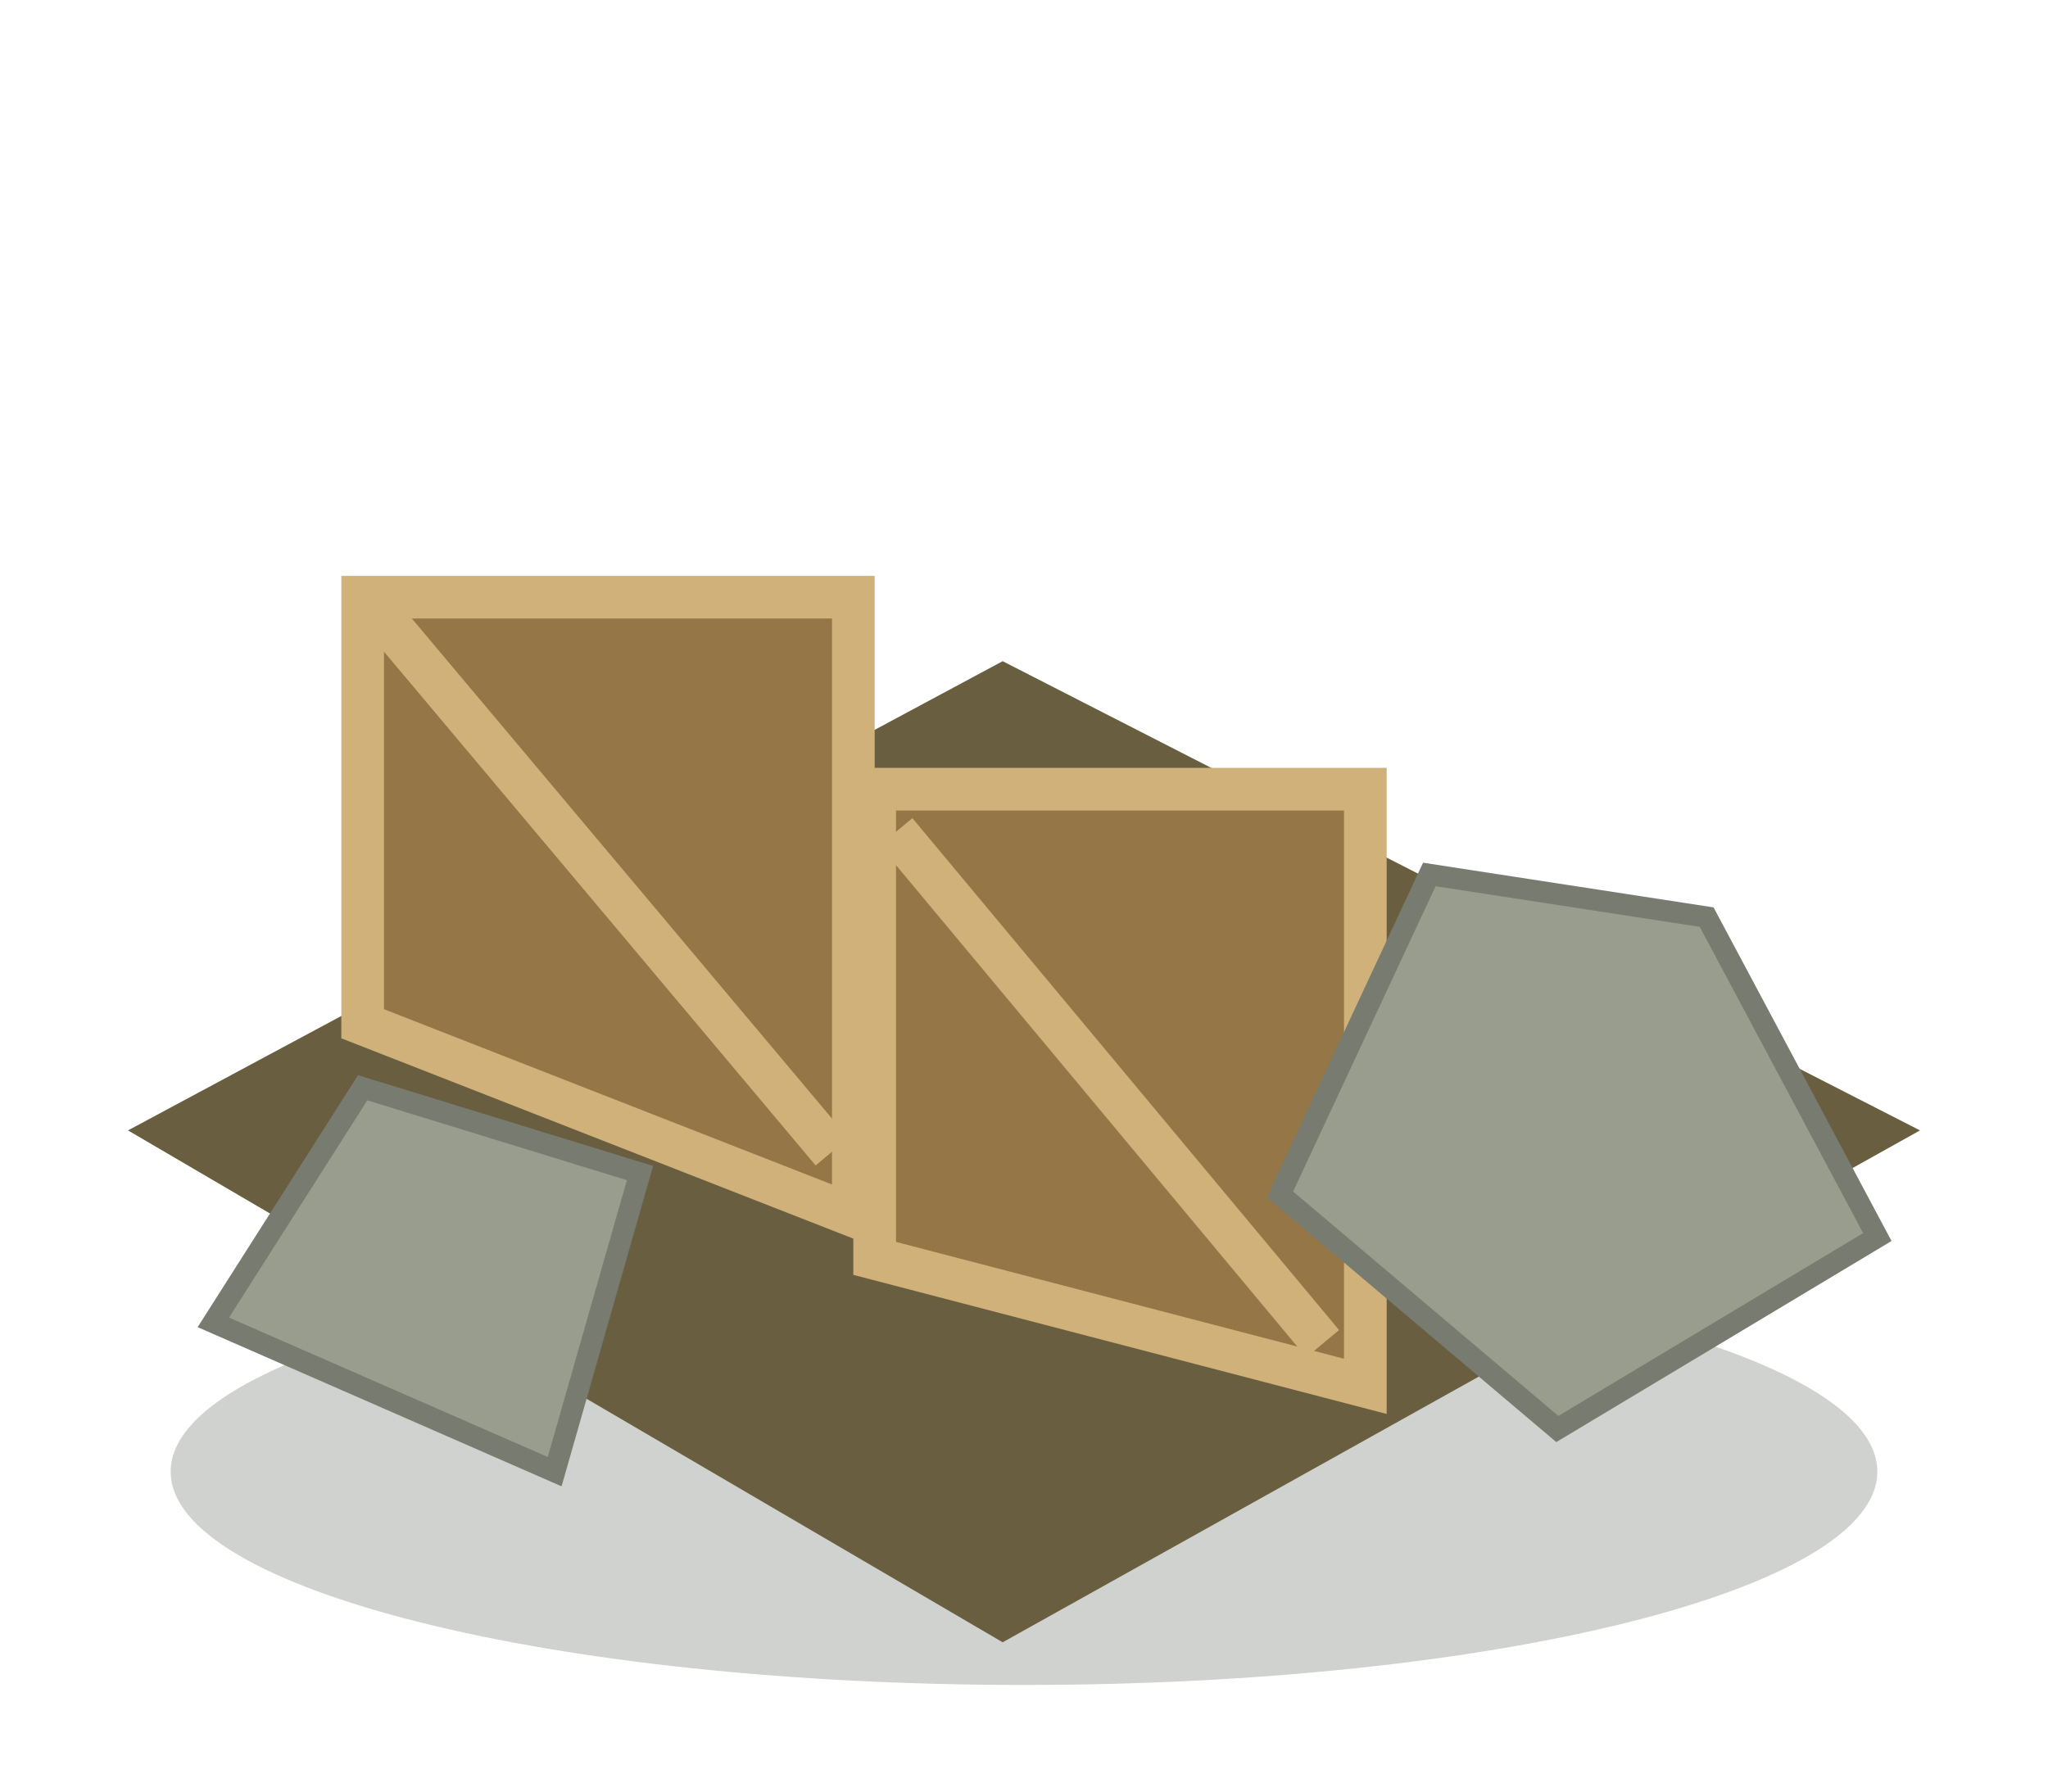
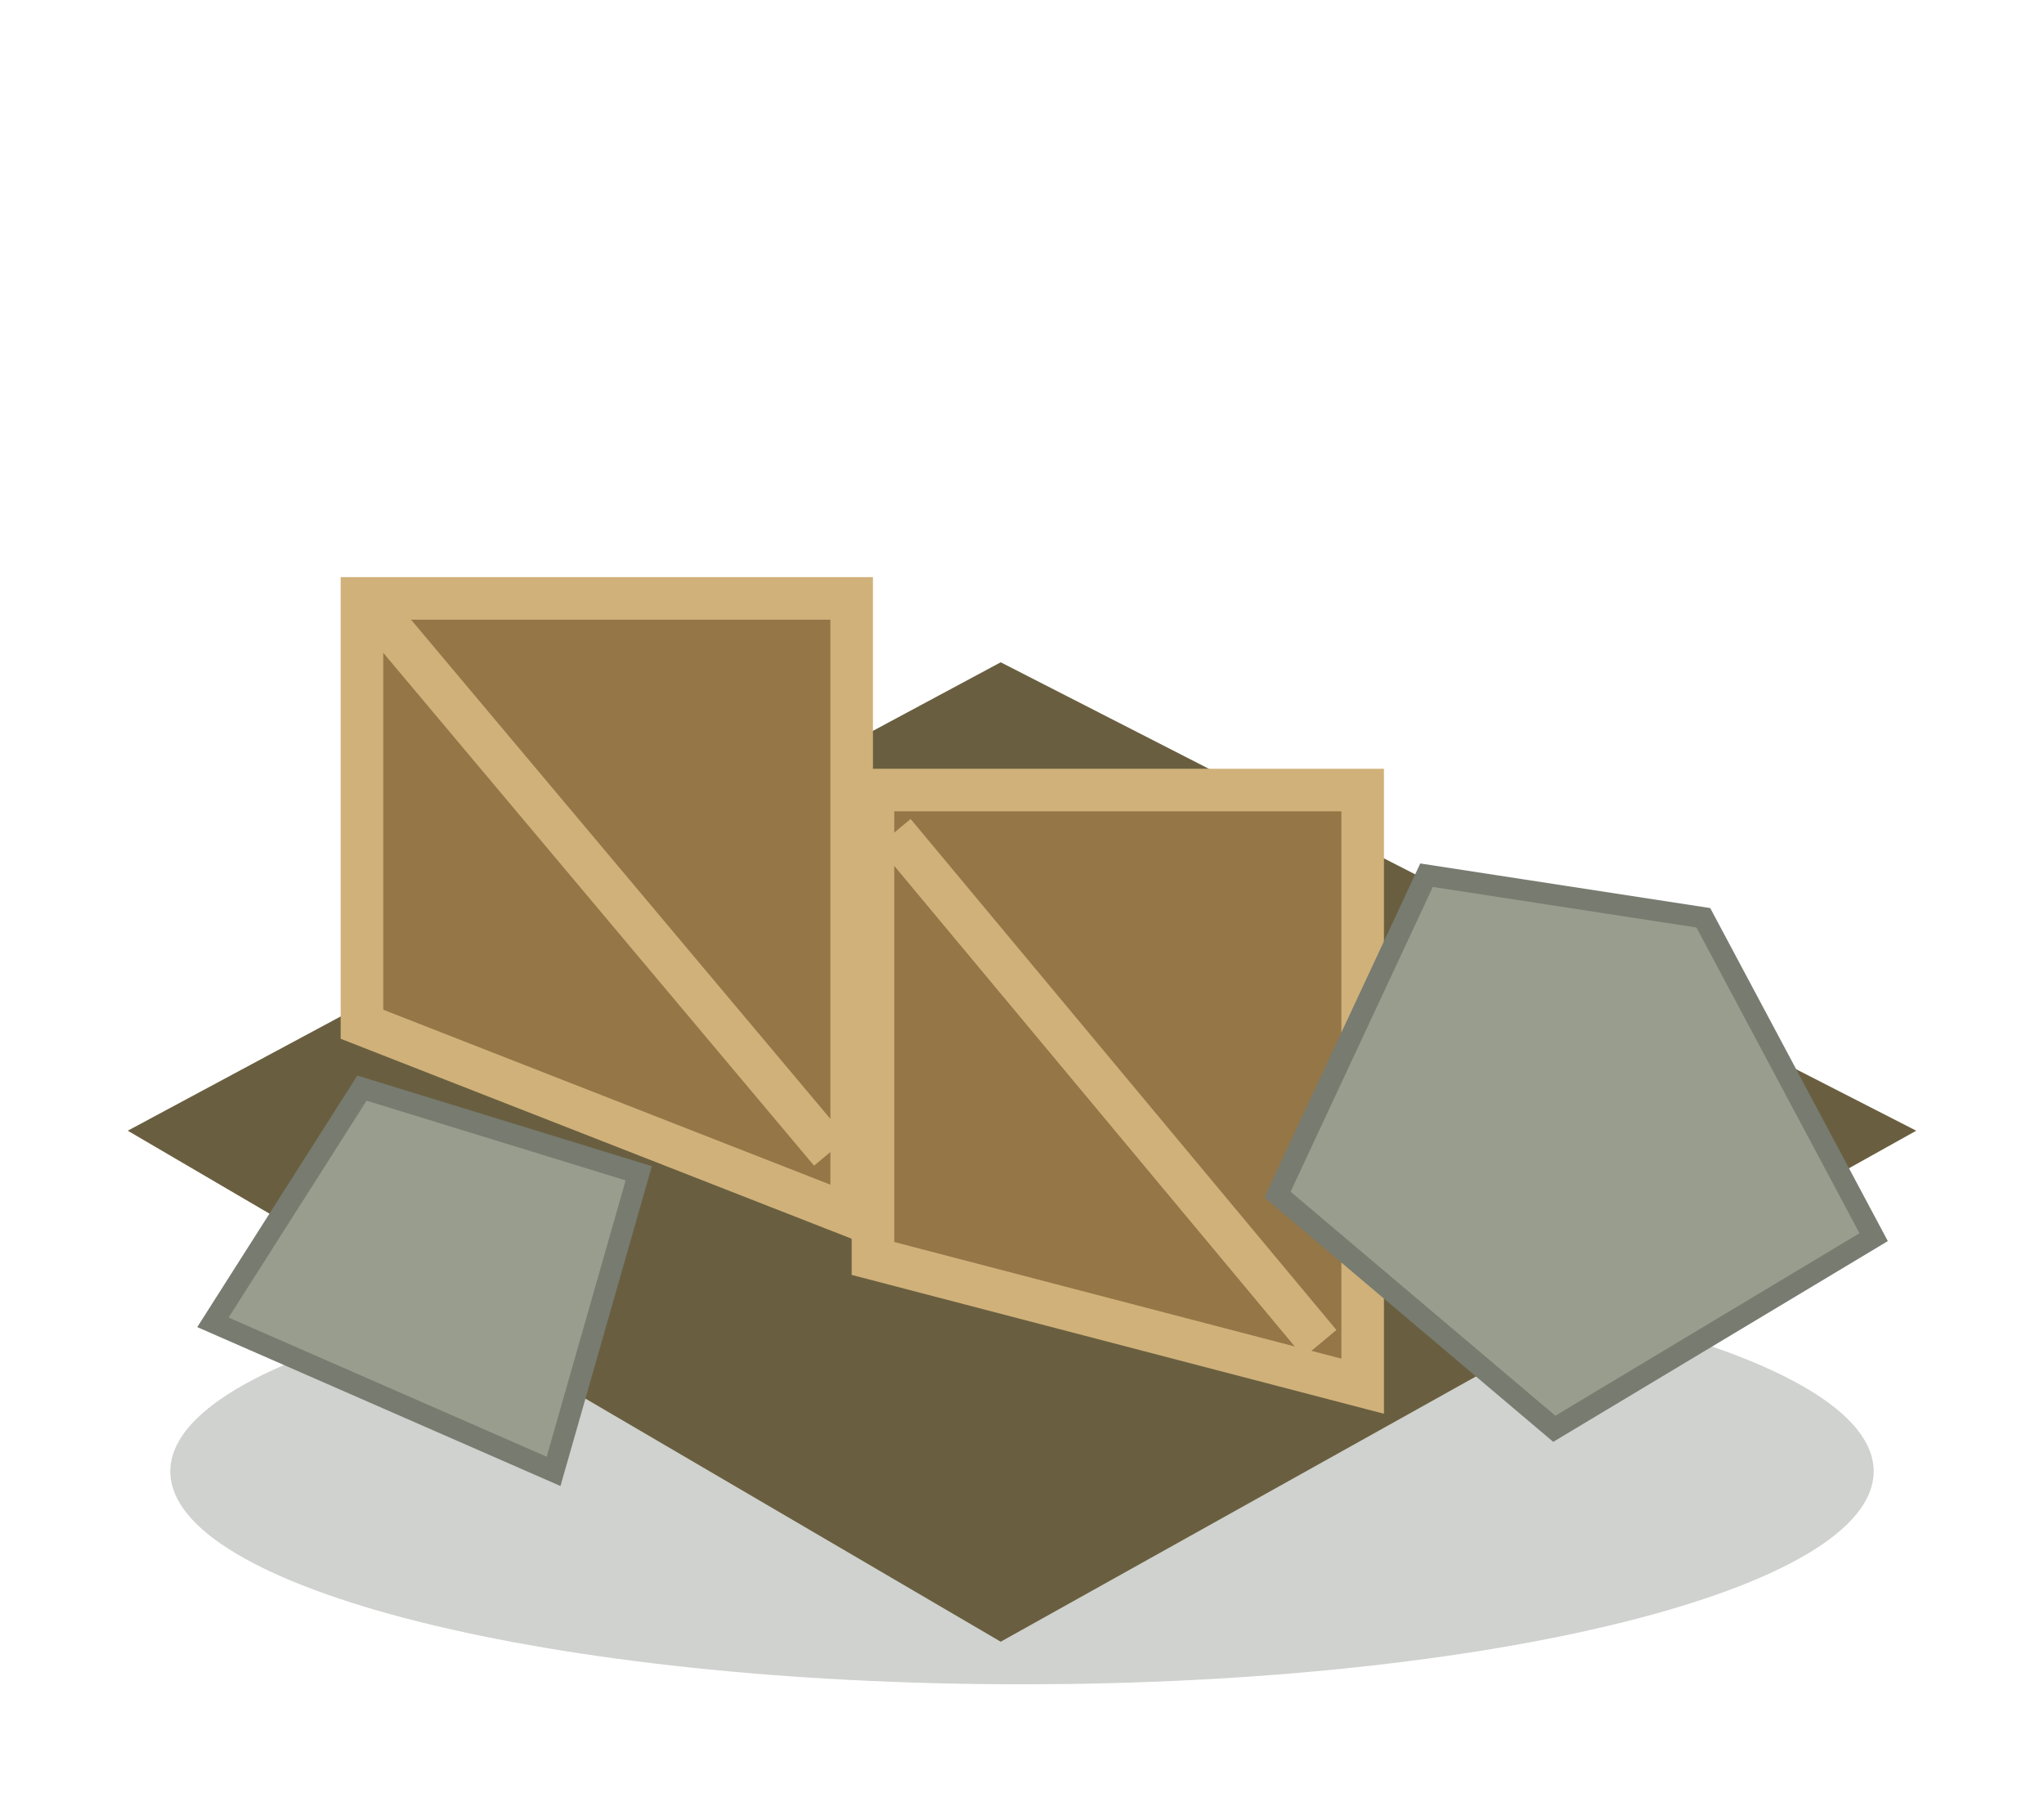
- <svg xmlns="http://www.w3.org/2000/svg" viewBox="0 0 96 84">
+ <svg xmlns="http://www.w3.org/2000/svg" viewBox="0 0 96 84" width="171" height="150">
  <ellipse fill="#263021" opacity=".22" cx="48" cy="69" rx="40" ry="10" />
  <path fill="#695f40" d="m6 53 41-22 43 22-43 24z" />
  <g stroke="#d0b17a" stroke-width="2" fill="#957647">
    <path d="M17 48V28h23v29z" />
    <path d="M41 59V37h23v28z" />
    <path d="m18 29 21 25m3-15 20 24" />
  </g>
  <g fill="#999d8e" stroke="#777b70">
    <path d="m60 56 7-15 13 2 8 15-15 9z" />
    <path d="m10 62 7-11 13 4-4 14z" />
  </g>
</svg>
